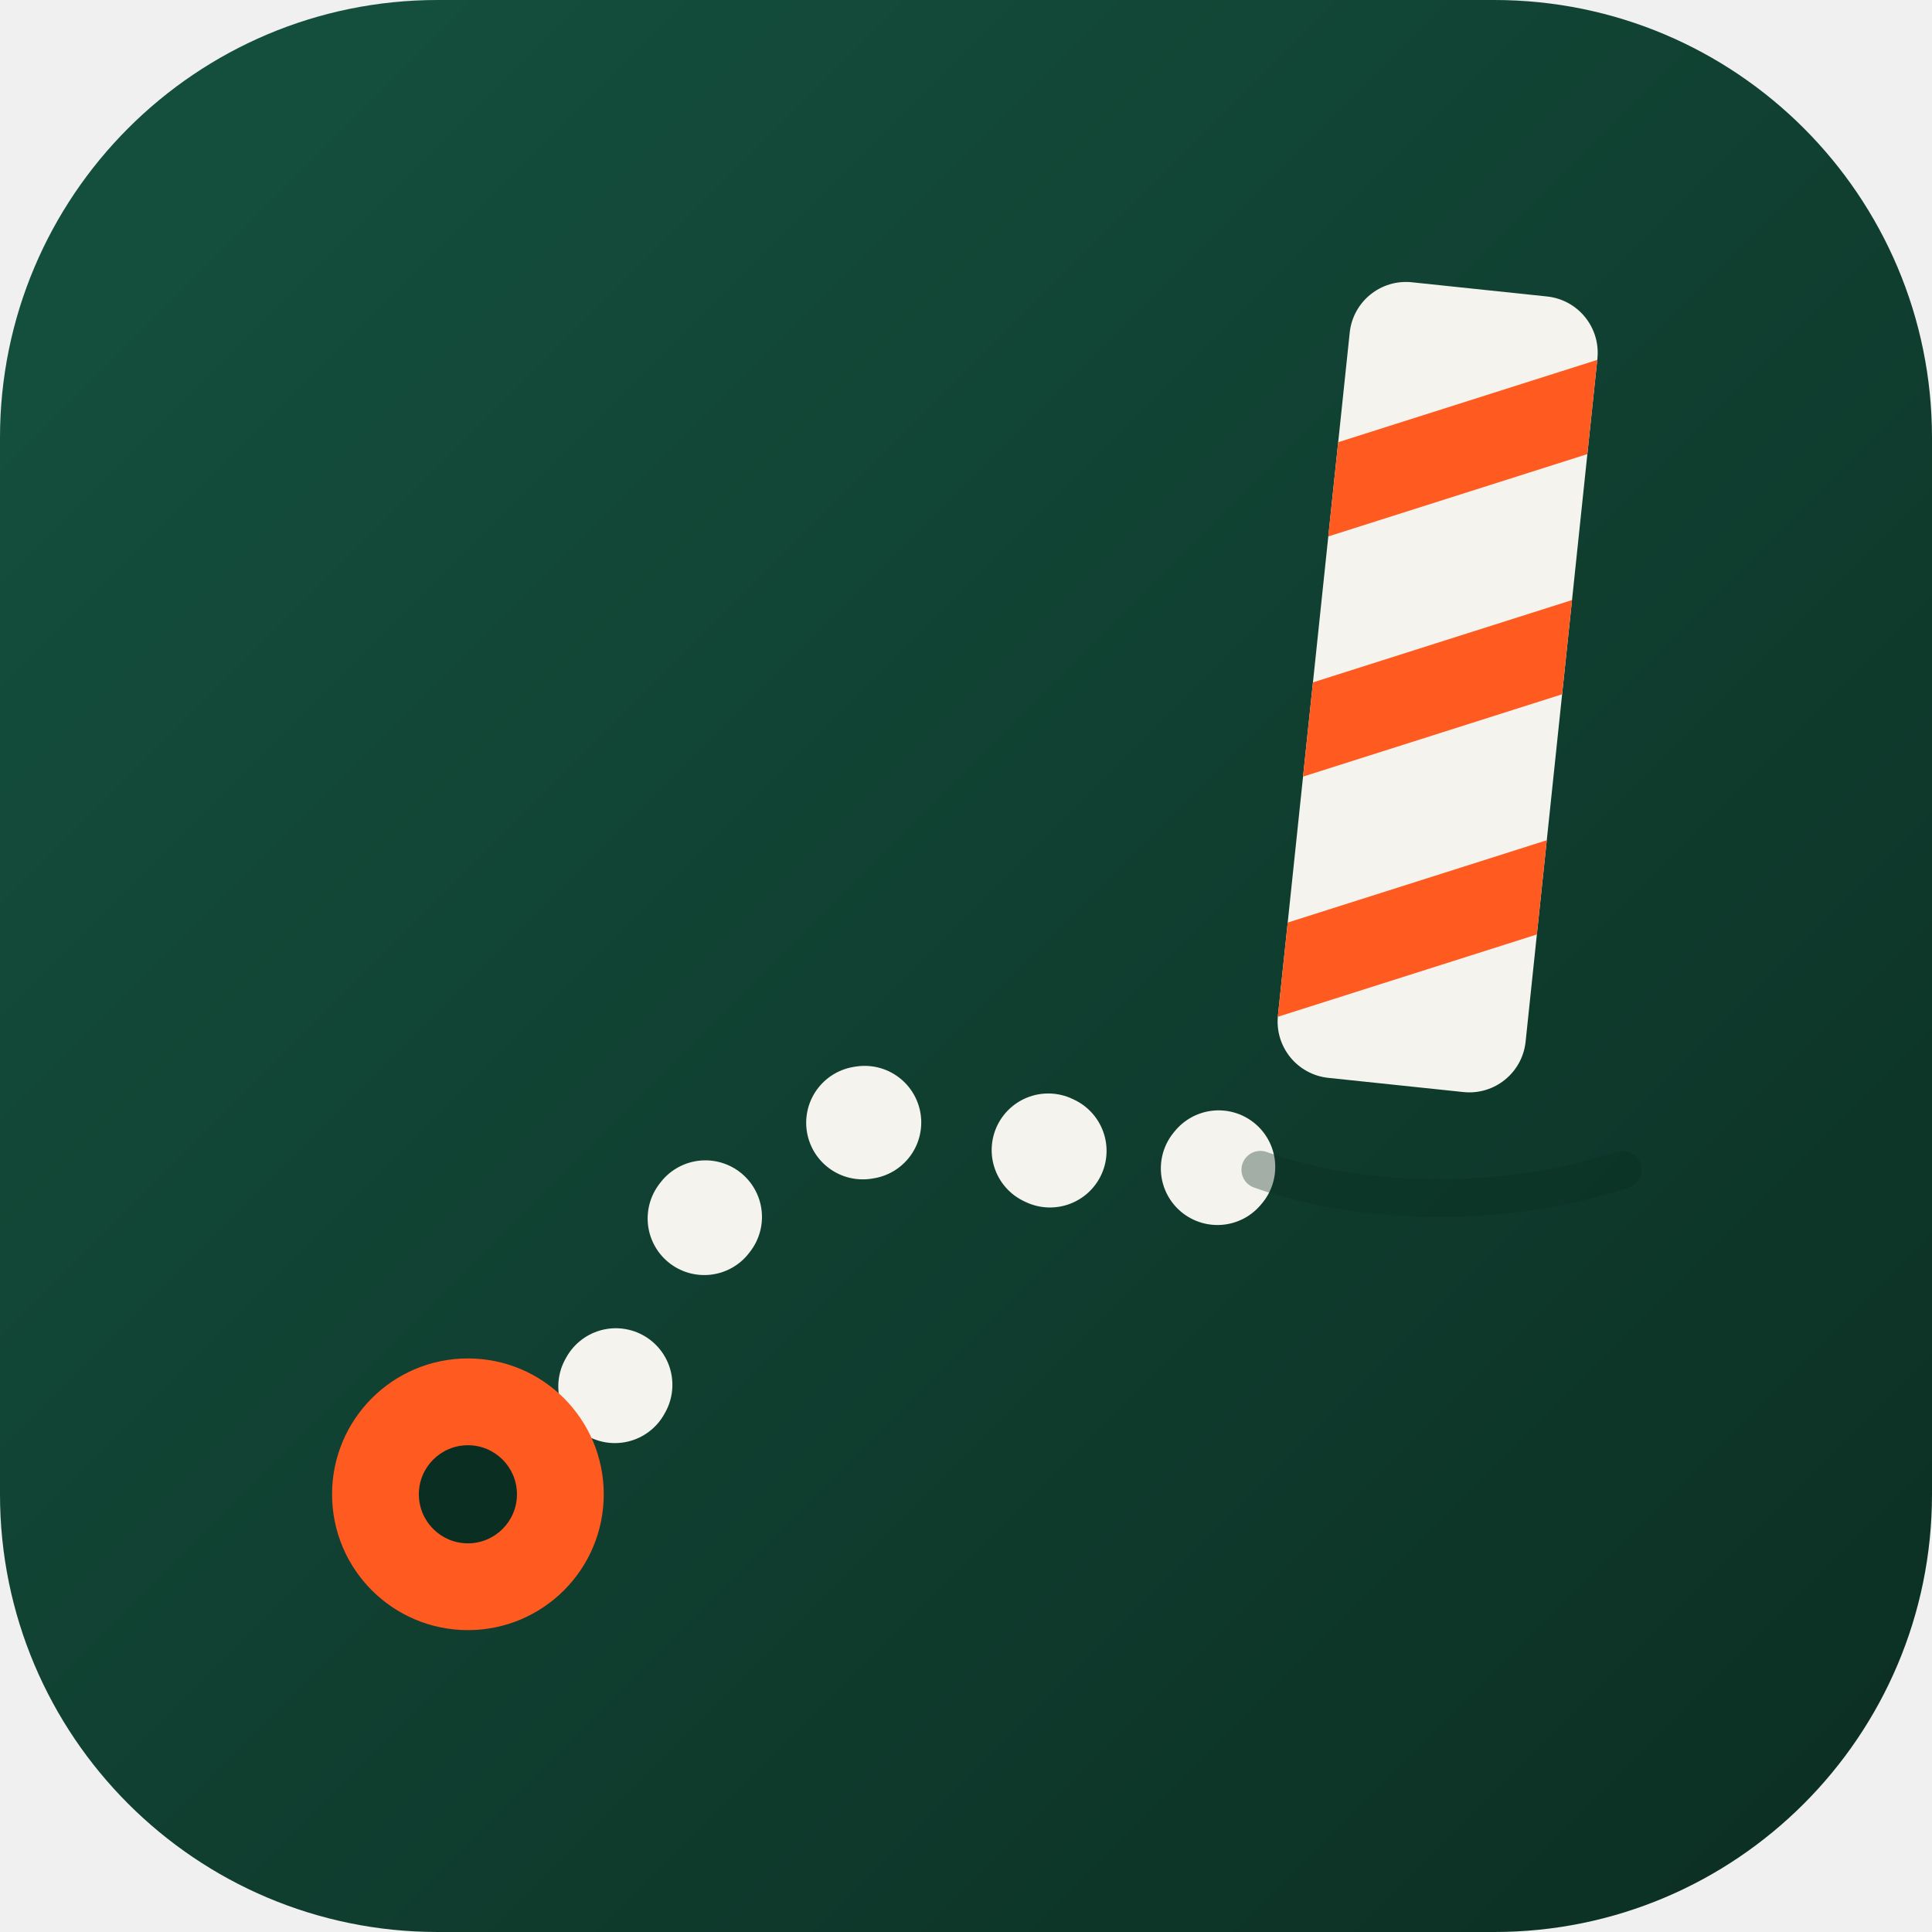
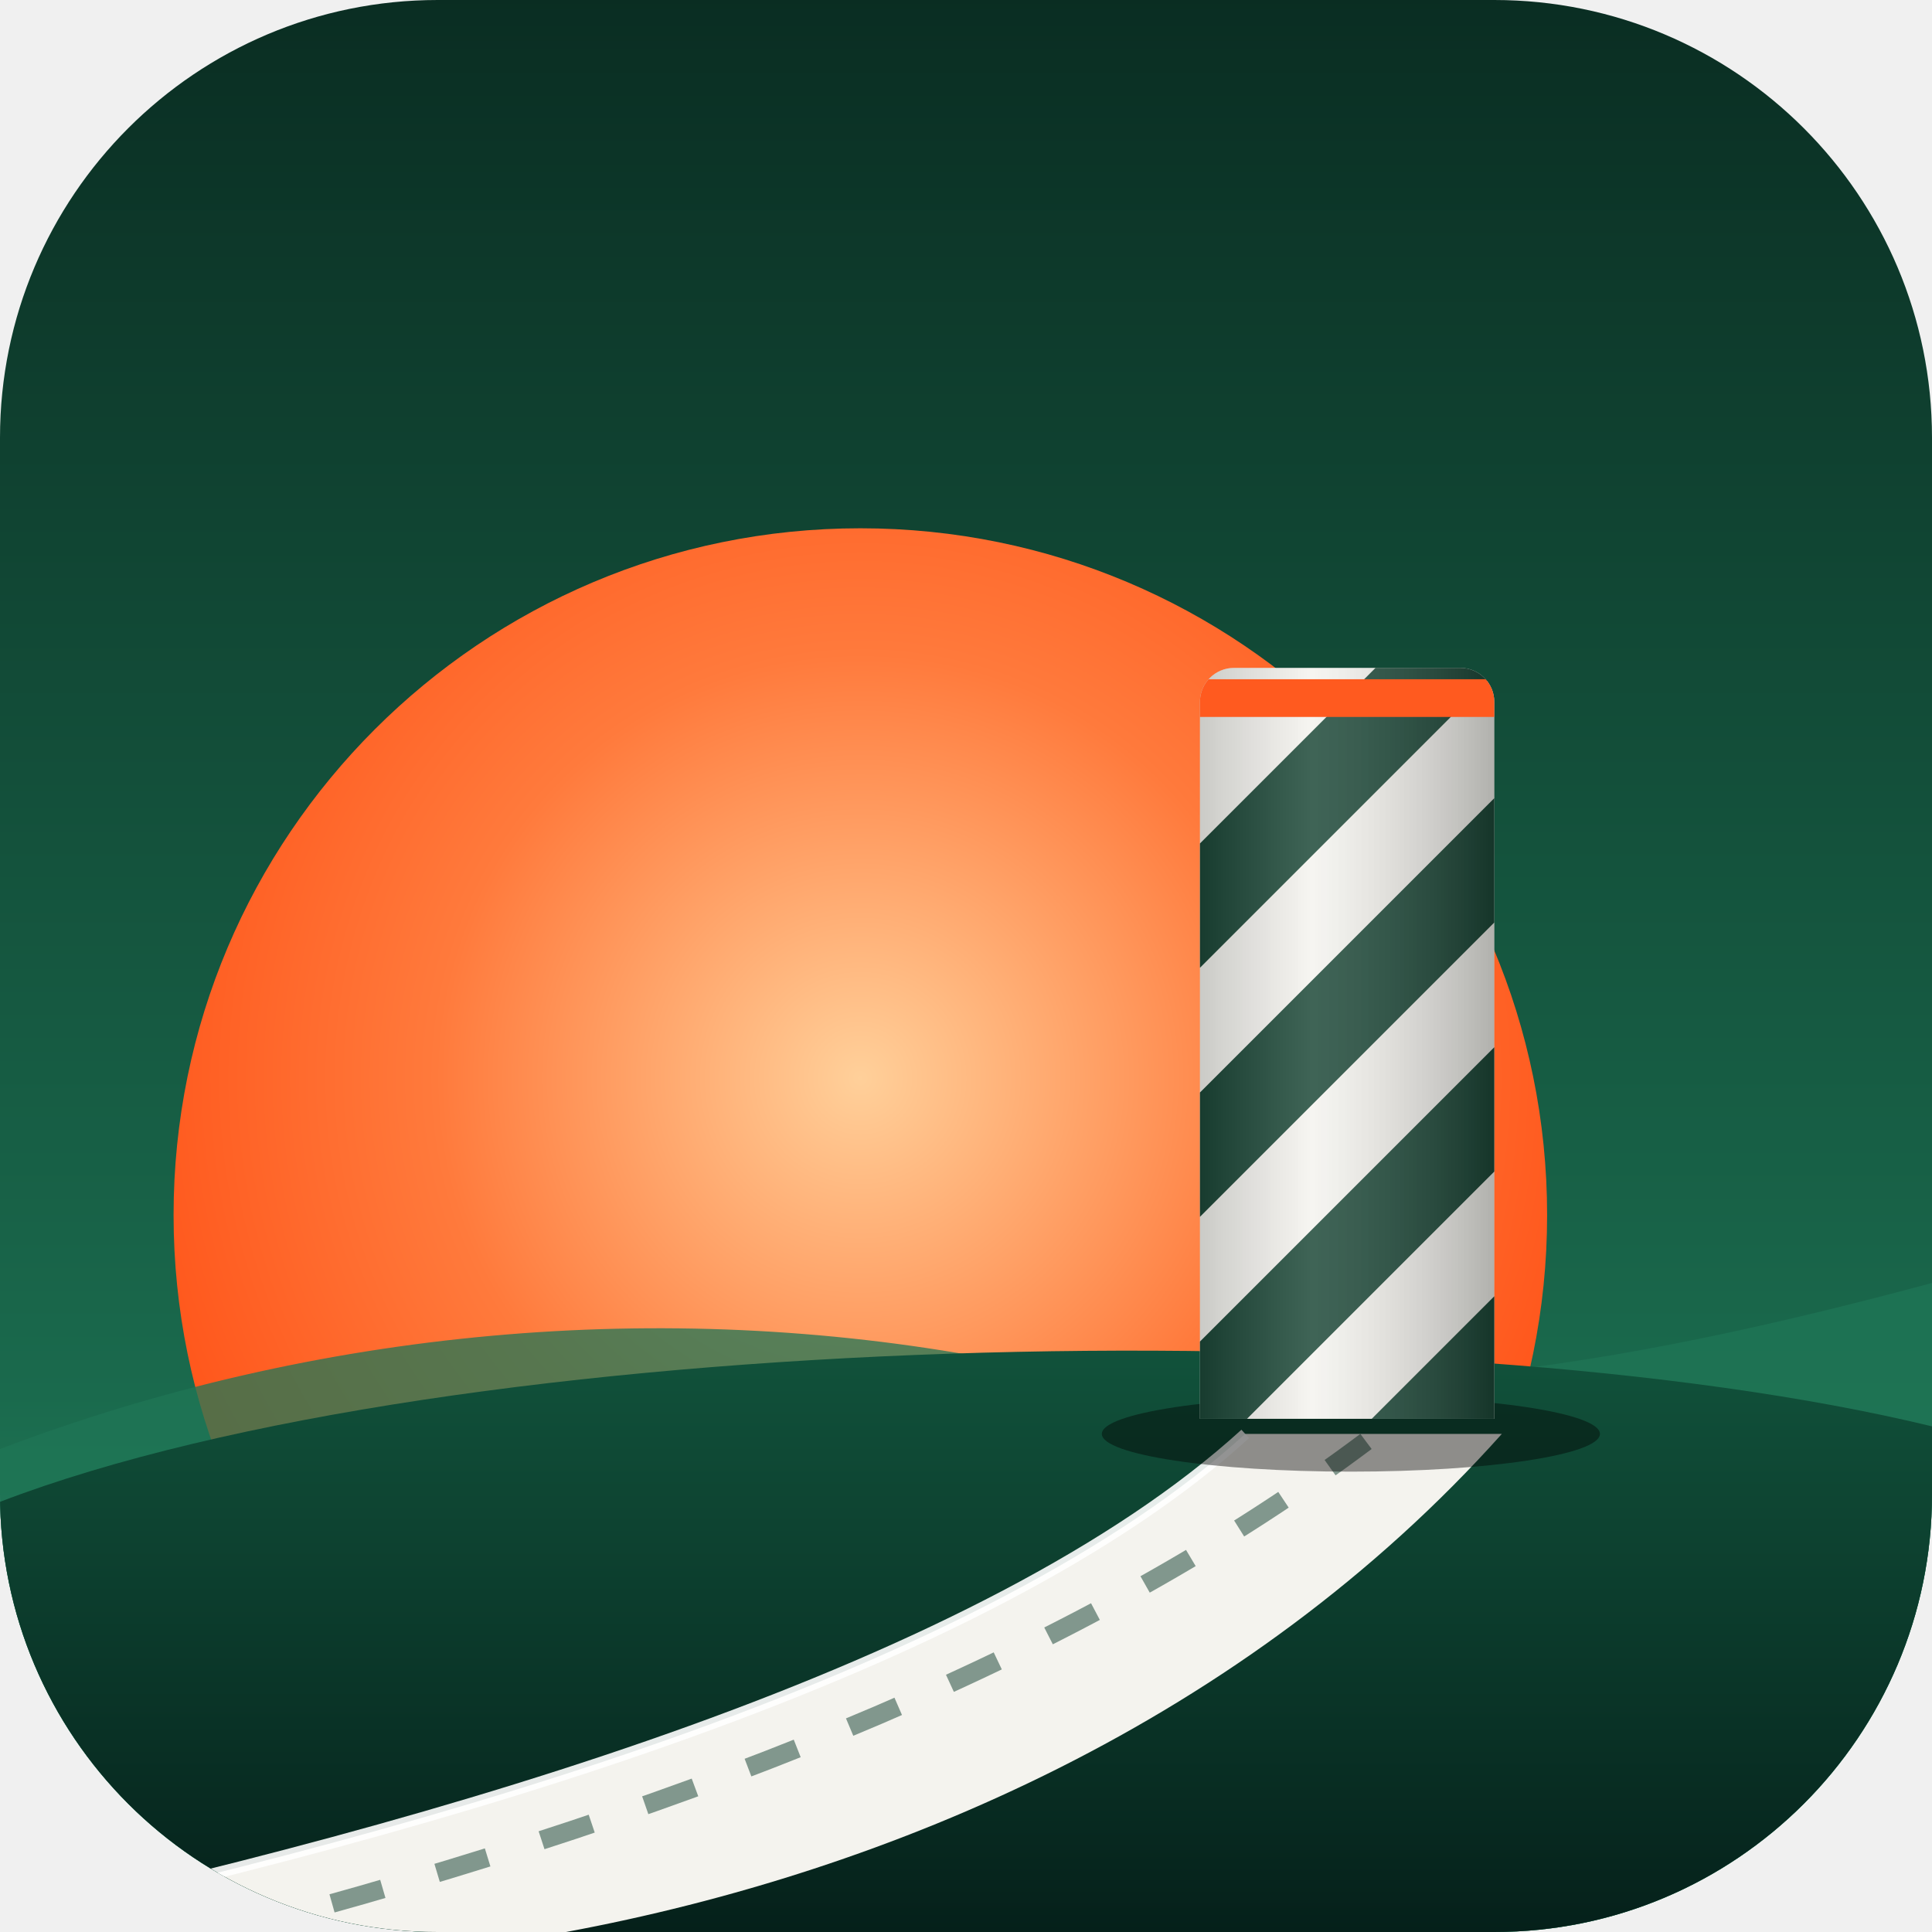
<svg xmlns="http://www.w3.org/2000/svg" viewBox="0 0 512 512">
  <defs>
-     <linearGradient id="bg" x1="0" y1="0" x2="1" y2="1">
-       <stop offset="0" stop-color="#155240" />
-       <stop offset="1" stop-color="#0b2e22" />
+     <linearGradient id="vk-sky" x1="0" y1="0" x2="0" y2="1">
+       <stop offset="0" stop-color="#0a2d22" />
+       <stop offset=".72" stop-color="#1a6a4d" />
+       <stop offset="1" stop-color="#2d8f66" />
    </linearGradient>
+     <radialGradient id="vk-sun" cx="50%" cy="40%" r="62%">
+       <stop offset="0" stop-color="#ffd09a" />
+       <stop offset=".5" stop-color="#ff7a3c" />
+       <stop offset="1" stop-color="#ff4a10" />
+     </radialGradient>
+     <linearGradient id="vk-hill" x1="0" y1="0" x2="0" y2="1">
+       <stop offset="0" stop-color="#11523b" />
+       <stop offset="1" stop-color="#05201a" />
+     </linearGradient>
+     <linearGradient id="vk-vol" x1="0" y1="0" x2="1" y2="0">
+       <stop offset="0" stop-color="#000" stop-opacity=".22" />
+       <stop offset=".4" stop-color="#fff" stop-opacity=".2" />
+       <stop offset="1" stop-color="#000" stop-opacity=".34" />
+     </linearGradient>
+     <clipPath id="vk-pc">
+       <path d="M318 186a9 9 0 0 1 9-9H387a9 9 0 0 1 9 9V376H318Z" />
+     </clipPath>
+     <clipPath id="vk-tile">
+       <rect width="512" height="512" rx="116" />
+     </clipPath>
  </defs>
-   <rect width="512" height="512" rx="116" fill="url(#bg)" />
-   <g transform="translate(12 -8)">
-     <path d="M112 404C168 398 150 318 214 306S292 356 318 306" fill="none" stroke="#f4f3ee" stroke-width="30" stroke-linecap="round" stroke-dasharray="0.5 50" />
-     <circle cx="112" cy="404" r="36" fill="#ff5a1f" />
-     <circle cx="112" cy="404" r="13" fill="#0b2e22" />
-     <g transform="rotate(6 368 190)">
-       <rect x="336" y="84" width="66" height="212" rx="15" fill="#f4f3ee" />
-       <clipPath id="post">
-         <rect x="336" y="84" width="66" height="212" rx="15" />
-       </clipPath>
-       <g clip-path="url(#post)" stroke="#ff5a1f" stroke-width="23">
-         <path d="M324 146l96-42M324 210l96-42M324 274l96-42M324 338l96-42" />
-       </g>
+   <g clip-path="url(#vk-tile)">
+     <rect width="512" height="512" fill="url(#vk-sky)" />
+     <circle cx="228" cy="322" r="182" fill="url(#vk-sun)" />
+     <path d="M0 384C84 352 176 344 262 360C352 376 430 362 512 340V512H0Z" fill="#1f7556" opacity=".75" />
+     <path d="M0 398C120 352 380 346 512 378V512H0Z" fill="url(#vk-hill)" />
+     <path d="M-10 512C120 484 262 442 330 380H398C330 456 236 496 150 512Z" fill="#f4f3ee" />
+     <path d="M-10 512C120 484 262 442 330 380" stroke="#fff" stroke-width="3" fill="none" opacity=".9" />
+     <path d="M60 512C190 478 290 436 362 382" stroke="#0f3d2c" stroke-opacity=".5" stroke-width="5" stroke-dasharray="14 15" fill="none" />
+     <ellipse cx="358" cy="380" rx="66" ry="10" fill="#000" opacity=".42" />
+     <g clip-path="url(#vk-pc)">
+       <rect x="310" y="170" width="94" height="212" fill="#f4f3ee" />
+       <path d="M296 262l190-190M296 328l190-190M296 394l190-190M296 460l190-190M296 526l190-190M296 592l190-190" stroke="#0f3d2c" stroke-width="23.3" fill="none" />
+       <rect x="310" y="170" width="94" height="212" fill="url(#vk-vol)" />
+       <rect x="310" y="180" width="94" height="10" fill="#ff5a1f" />
    </g>
-     <path d="M322 318c28 10 66 10 96 0" fill="none" stroke="#0b2e22" stroke-opacity=".35" stroke-width="10" stroke-linecap="round" />
  </g>
</svg>
